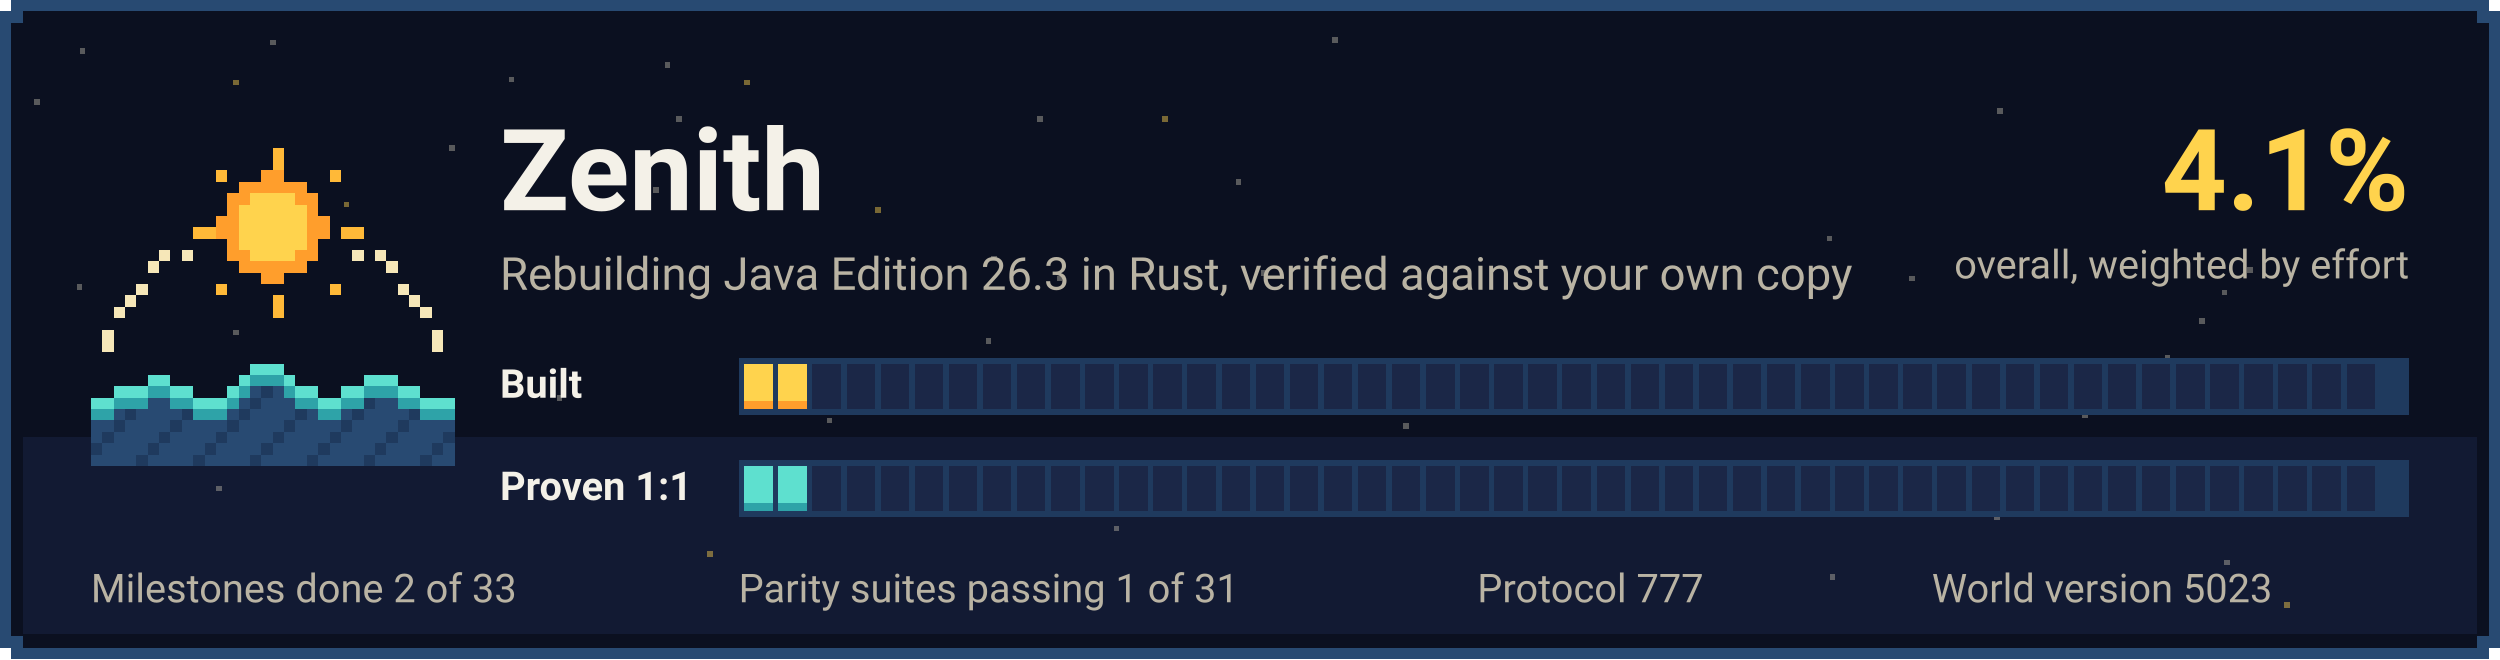
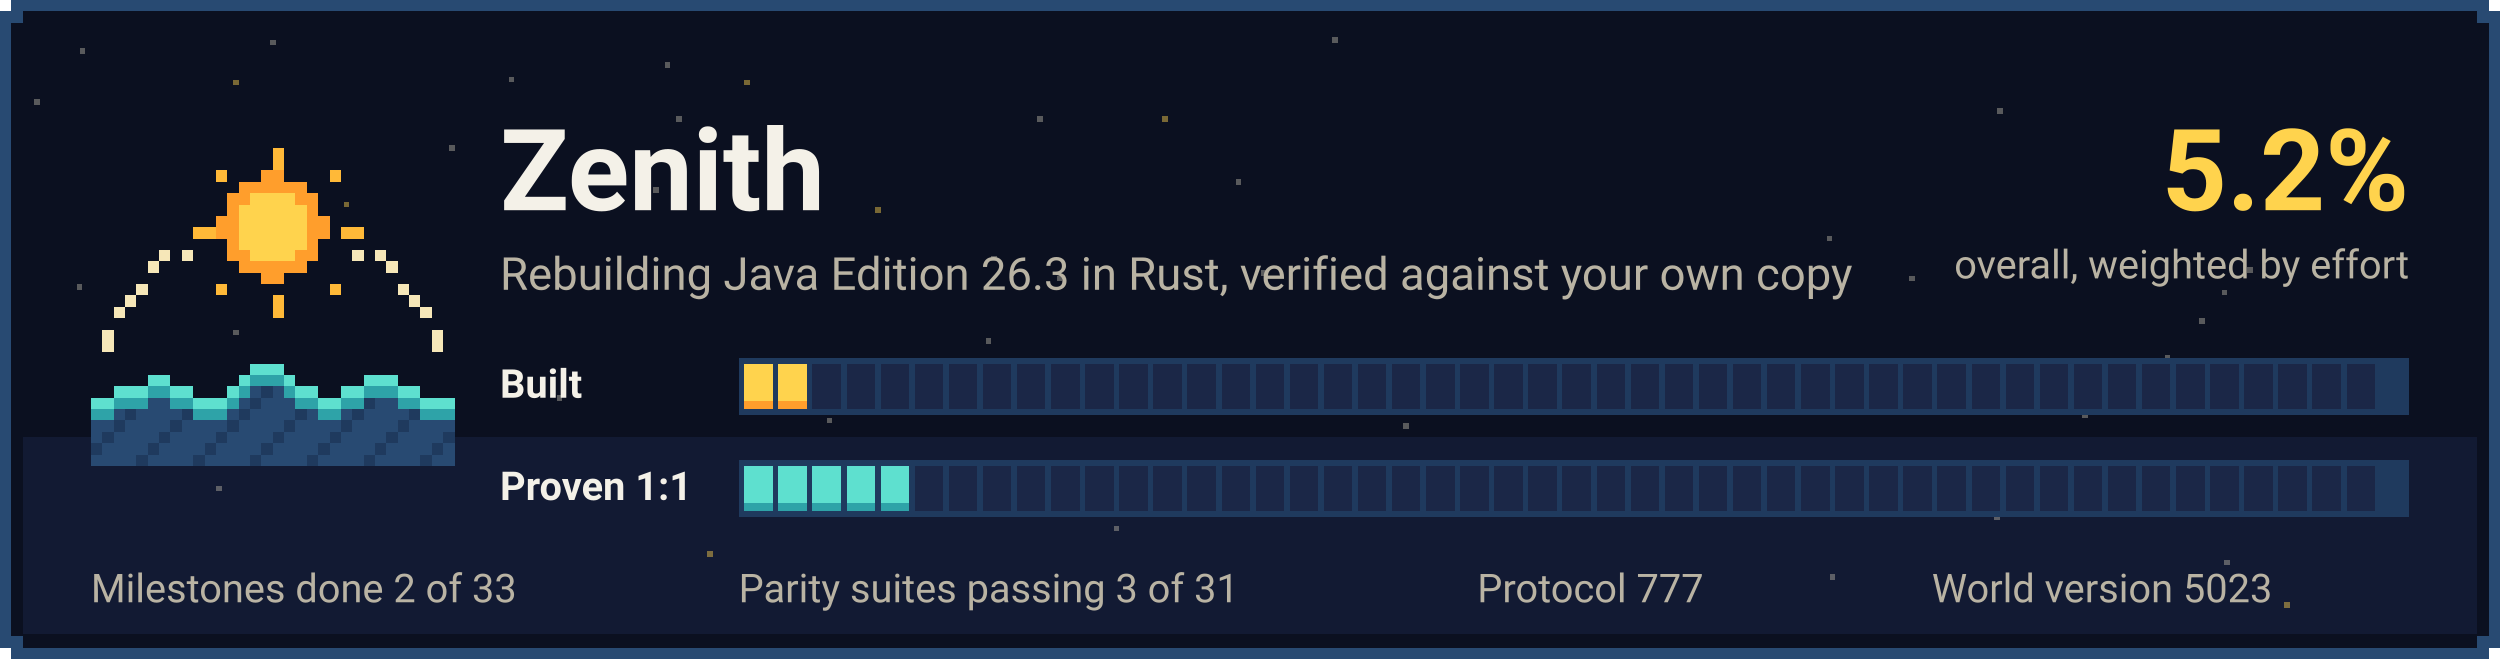
<svg xmlns="http://www.w3.org/2000/svg" width="880" height="232" viewBox="0 0 880 232" shape-rendering="crispEdges">
  <rect x="4" y="0" width="872" height="232" fill="#284A72" />
  <rect x="0" y="4" width="880" height="224" fill="#284A72" />
  <rect x="8" y="4" width="864" height="224" fill="#0B1020" />
  <rect x="4" y="8" width="872" height="216" fill="#0B1020" />
  <rect x="8" y="154" width="864" height="69" fill="#121A33" />
  <rect x="249" y="194" width="2" height="2" fill="#FFD34D" opacity="0.45" />
  <rect x="783" y="197" width="2" height="2" fill="#B9B3A3" opacity="0.45" />
  <rect x="409" y="41" width="2" height="2" fill="#FFD34D" opacity="0.45" />
  <rect x="703" y="38" width="2" height="2" fill="#B9B3A3" opacity="0.45" />
  <rect x="494" y="149" width="2" height="2" fill="#B9B3A3" opacity="0.45" />
  <rect x="702" y="181" width="2" height="2" fill="#B9B3A3" opacity="0.45" />
  <rect x="308" y="73" width="2" height="2" fill="#FFD34D" opacity="0.45" />
  <rect x="121" y="71" width="2" height="2" fill="#FFD34D" opacity="0.45" />
  <rect x="392" y="185" width="2" height="2" fill="#B9B3A3" opacity="0.45" />
  <rect x="435" y="63" width="2" height="2" fill="#B9B3A3" opacity="0.45" />
  <rect x="349" y="90" width="2" height="2" fill="#B9B3A3" opacity="0.45" />
  <rect x="672" y="97" width="2" height="2" fill="#B9B3A3" opacity="0.45" />
  <rect x="95" y="14" width="2" height="2" fill="#B9B3A3" opacity="0.45" />
  <rect x="28" y="17" width="2" height="2" fill="#B9B3A3" opacity="0.45" />
  <rect x="179" y="27" width="2" height="2" fill="#B9B3A3" opacity="0.45" />
  <rect x="12" y="35" width="2" height="2" fill="#B9B3A3" opacity="0.45" />
  <rect x="27" y="100" width="2" height="2" fill="#B9B3A3" opacity="0.45" />
  <rect x="82" y="28" width="2" height="2" fill="#FFD34D" opacity="0.45" />
  <rect x="597" y="126" width="2" height="2" fill="#B9B3A3" opacity="0.45" />
  <rect x="444" y="95" width="2" height="2" fill="#B9B3A3" opacity="0.45" />
  <rect x="76" y="171" width="2" height="2" fill="#B9B3A3" opacity="0.45" />
  <rect x="774" y="112" width="2" height="2" fill="#B9B3A3" opacity="0.45" />
  <rect x="733" y="145" width="2" height="2" fill="#B9B3A3" opacity="0.45" />
  <rect x="82" y="116" width="2" height="2" fill="#B9B3A3" opacity="0.45" />
  <rect x="643" y="83" width="2" height="2" fill="#B9B3A3" opacity="0.45" />
  <rect x="334" y="126" width="2" height="2" fill="#B9B3A3" opacity="0.45" />
  <rect x="234" y="22" width="2" height="2" fill="#B9B3A3" opacity="0.45" />
  <rect x="605" y="130" width="2" height="2" fill="#B9B3A3" opacity="0.45" />
  <rect x="262" y="28" width="2" height="2" fill="#FFD34D" opacity="0.45" />
  <rect x="804" y="212" width="2" height="2" fill="#FFD34D" opacity="0.45" />
  <rect x="363" y="139" width="2" height="2" fill="#B9B3A3" opacity="0.45" />
  <rect x="365" y="41" width="2" height="2" fill="#B9B3A3" opacity="0.45" />
  <rect x="782" y="102" width="2" height="2" fill="#B9B3A3" opacity="0.45" />
  <rect x="158" y="51" width="2" height="2" fill="#B9B3A3" opacity="0.45" />
  <rect x="466" y="162" width="2" height="2" fill="#B9B3A3" opacity="0.45" />
  <rect x="194" y="72" width="2" height="2" fill="#FFD34D" opacity="0.45" />
  <rect x="467" y="129" width="2" height="2" fill="#B9B3A3" opacity="0.45" />
  <rect x="37" y="156" width="2" height="2" fill="#B9B3A3" opacity="0.45" />
  <rect x="238" y="41" width="2" height="2" fill="#B9B3A3" opacity="0.45" />
  <rect x="372" y="97" width="2" height="2" fill="#B9B3A3" opacity="0.45" />
  <rect x="469" y="13" width="2" height="2" fill="#B9B3A3" opacity="0.45" />
  <rect x="762" y="125" width="2" height="2" fill="#B9B3A3" opacity="0.45" />
  <rect x="230" y="66" width="2" height="2" fill="#B9B3A3" opacity="0.45" />
  <rect x="291" y="147" width="2" height="2" fill="#B9B3A3" opacity="0.45" />
  <rect x="644" y="202" width="2" height="2" fill="#B9B3A3" opacity="0.45" />
  <rect x="347" y="119" width="2" height="2" fill="#B9B3A3" opacity="0.45" />
  <rect x="196" y="139" width="2" height="2" fill="#B9B3A3" opacity="0.45" />
  <rect x="791" y="94" width="2" height="2" fill="#B9B3A3" opacity="0.45" />
  <g transform="translate(32 36) scale(4)">
    <rect x="16" y="4" width="1" height="1" fill="#FFB938" />
    <rect x="16" y="5" width="1" height="1" fill="#FFB938" />
    <rect x="11" y="6" width="1" height="1" fill="#FFB938" />
    <rect x="15" y="6" width="1" height="1" fill="#FF9E2C" />
    <rect x="16" y="6" width="1" height="1" fill="#FF9E2C" />
    <rect x="21" y="6" width="1" height="1" fill="#FFB938" />
    <rect x="13" y="7" width="1" height="1" fill="#FF9E2C" />
    <rect x="14" y="7" width="1" height="1" fill="#FF9E2C" />
    <rect x="15" y="7" width="1" height="1" fill="#FF9E2C" />
    <rect x="16" y="7" width="1" height="1" fill="#FF9E2C" />
    <rect x="17" y="7" width="1" height="1" fill="#FF9E2C" />
    <rect x="18" y="7" width="1" height="1" fill="#FF9E2C" />
    <rect x="12" y="8" width="1" height="1" fill="#FF9E2C" />
    <rect x="13" y="8" width="1" height="1" fill="#FF9E2C" />
    <rect x="14" y="8" width="1" height="1" fill="#FFD34D" />
    <rect x="15" y="8" width="1" height="1" fill="#FFD34D" />
    <rect x="16" y="8" width="1" height="1" fill="#FFD34D" />
    <rect x="17" y="8" width="1" height="1" fill="#FFD34D" />
    <rect x="18" y="8" width="1" height="1" fill="#FF9E2C" />
    <rect x="19" y="8" width="1" height="1" fill="#FF9E2C" />
    <rect x="12" y="9" width="1" height="1" fill="#FF9E2C" />
    <rect x="13" y="9" width="1" height="1" fill="#FFD34D" />
    <rect x="14" y="9" width="1" height="1" fill="#FFD34D" />
    <rect x="15" y="9" width="1" height="1" fill="#FFD34D" />
    <rect x="16" y="9" width="1" height="1" fill="#FFD34D" />
    <rect x="17" y="9" width="1" height="1" fill="#FFD34D" />
    <rect x="18" y="9" width="1" height="1" fill="#FFD34D" />
    <rect x="19" y="9" width="1" height="1" fill="#FF9E2C" />
    <rect x="11" y="10" width="1" height="1" fill="#FF9E2C" />
    <rect x="12" y="10" width="1" height="1" fill="#FF9E2C" />
    <rect x="13" y="10" width="1" height="1" fill="#FFD34D" />
    <rect x="14" y="10" width="1" height="1" fill="#FFD34D" />
    <rect x="15" y="10" width="1" height="1" fill="#FFD34D" />
    <rect x="16" y="10" width="1" height="1" fill="#FFD34D" />
    <rect x="17" y="10" width="1" height="1" fill="#FFD34D" />
    <rect x="18" y="10" width="1" height="1" fill="#FFD34D" />
    <rect x="19" y="10" width="1" height="1" fill="#FF9E2C" />
    <rect x="20" y="10" width="1" height="1" fill="#FF9E2C" />
    <rect x="9" y="11" width="1" height="1" fill="#FFB938" />
    <rect x="10" y="11" width="1" height="1" fill="#FFB938" />
    <rect x="11" y="11" width="1" height="1" fill="#FF9E2C" />
    <rect x="12" y="11" width="1" height="1" fill="#FF9E2C" />
    <rect x="13" y="11" width="1" height="1" fill="#FFD34D" />
    <rect x="14" y="11" width="1" height="1" fill="#FFD34D" />
    <rect x="15" y="11" width="1" height="1" fill="#FFD34D" />
    <rect x="16" y="11" width="1" height="1" fill="#FFD34D" />
    <rect x="17" y="11" width="1" height="1" fill="#FFD34D" />
    <rect x="18" y="11" width="1" height="1" fill="#FFD34D" />
    <rect x="19" y="11" width="1" height="1" fill="#FF9E2C" />
    <rect x="20" y="11" width="1" height="1" fill="#FF9E2C" />
    <rect x="22" y="11" width="1" height="1" fill="#FFB938" />
    <rect x="23" y="11" width="1" height="1" fill="#FFB938" />
    <rect x="12" y="12" width="1" height="1" fill="#FF9E2C" />
    <rect x="13" y="12" width="1" height="1" fill="#FFD34D" />
    <rect x="14" y="12" width="1" height="1" fill="#FFD34D" />
    <rect x="15" y="12" width="1" height="1" fill="#FFD34D" />
    <rect x="16" y="12" width="1" height="1" fill="#FFD34D" />
    <rect x="17" y="12" width="1" height="1" fill="#FFD34D" />
    <rect x="18" y="12" width="1" height="1" fill="#FFD34D" />
    <rect x="19" y="12" width="1" height="1" fill="#FF9E2C" />
    <rect x="6" y="13" width="1" height="1" fill="#F6E7B8" />
    <rect x="8" y="13" width="1" height="1" fill="#F6E7B8" />
    <rect x="12" y="13" width="1" height="1" fill="#FF9E2C" />
    <rect x="13" y="13" width="1" height="1" fill="#FF9E2C" />
    <rect x="14" y="13" width="1" height="1" fill="#FFD34D" />
    <rect x="15" y="13" width="1" height="1" fill="#FFD34D" />
    <rect x="16" y="13" width="1" height="1" fill="#FFD34D" />
    <rect x="17" y="13" width="1" height="1" fill="#FFD34D" />
    <rect x="18" y="13" width="1" height="1" fill="#FF9E2C" />
    <rect x="19" y="13" width="1" height="1" fill="#FF9E2C" />
    <rect x="23" y="13" width="1" height="1" fill="#F6E7B8" />
    <rect x="25" y="13" width="1" height="1" fill="#F6E7B8" />
    <rect x="5" y="14" width="1" height="1" fill="#F6E7B8" />
    <rect x="13" y="14" width="1" height="1" fill="#FF9E2C" />
    <rect x="14" y="14" width="1" height="1" fill="#FF9E2C" />
    <rect x="15" y="14" width="1" height="1" fill="#FF9E2C" />
    <rect x="16" y="14" width="1" height="1" fill="#FF9E2C" />
    <rect x="17" y="14" width="1" height="1" fill="#FF9E2C" />
    <rect x="18" y="14" width="1" height="1" fill="#FF9E2C" />
    <rect x="26" y="14" width="1" height="1" fill="#F6E7B8" />
    <rect x="15" y="15" width="1" height="1" fill="#FF9E2C" />
    <rect x="16" y="15" width="1" height="1" fill="#FF9E2C" />
    <rect x="4" y="16" width="1" height="1" fill="#F6E7B8" />
    <rect x="11" y="16" width="1" height="1" fill="#FFB938" />
    <rect x="21" y="16" width="1" height="1" fill="#FFB938" />
    <rect x="27" y="16" width="1" height="1" fill="#F6E7B8" />
    <rect x="3" y="17" width="1" height="1" fill="#F6E7B8" />
    <rect x="16" y="17" width="1" height="1" fill="#FFB938" />
    <rect x="28" y="17" width="1" height="1" fill="#F6E7B8" />
    <rect x="2" y="18" width="1" height="1" fill="#F6E7B8" />
    <rect x="16" y="18" width="1" height="1" fill="#FFB938" />
    <rect x="29" y="18" width="1" height="1" fill="#F6E7B8" />
    <rect x="1" y="20" width="1" height="1" fill="#F6E7B8" />
    <rect x="30" y="20" width="1" height="1" fill="#F6E7B8" />
    <rect x="1" y="21" width="1" height="1" fill="#F6E7B8" />
    <rect x="30" y="21" width="1" height="1" fill="#F6E7B8" />
    <rect x="14" y="23" width="1" height="1" fill="#5EE0CF" />
    <rect x="15" y="23" width="1" height="1" fill="#5EE0CF" />
    <rect x="16" y="23" width="1" height="1" fill="#5EE0CF" />
    <rect x="5" y="24" width="1" height="1" fill="#5EE0CF" />
    <rect x="6" y="24" width="1" height="1" fill="#5EE0CF" />
    <rect x="13" y="24" width="1" height="1" fill="#5EE0CF" />
    <rect x="14" y="24" width="1" height="1" fill="#2EA3A8" />
    <rect x="15" y="24" width="1" height="1" fill="#2EA3A8" />
    <rect x="16" y="24" width="1" height="1" fill="#2EA3A8" />
    <rect x="17" y="24" width="1" height="1" fill="#5EE0CF" />
    <rect x="24" y="24" width="1" height="1" fill="#5EE0CF" />
    <rect x="25" y="24" width="1" height="1" fill="#5EE0CF" />
    <rect x="26" y="24" width="1" height="1" fill="#5EE0CF" />
    <rect x="2" y="25" width="1" height="1" fill="#5EE0CF" />
    <rect x="3" y="25" width="1" height="1" fill="#5EE0CF" />
    <rect x="4" y="25" width="1" height="1" fill="#5EE0CF" />
    <rect x="5" y="25" width="1" height="1" fill="#2EA3A8" />
    <rect x="6" y="25" width="1" height="1" fill="#2EA3A8" />
    <rect x="7" y="25" width="1" height="1" fill="#5EE0CF" />
    <rect x="8" y="25" width="1" height="1" fill="#5EE0CF" />
    <rect x="12" y="25" width="1" height="1" fill="#5EE0CF" />
    <rect x="13" y="25" width="1" height="1" fill="#2EA3A8" />
    <rect x="14" y="25" width="1" height="1" fill="#284A72" />
    <rect x="15" y="25" width="1" height="1" fill="#1F3A5E" />
    <rect x="16" y="25" width="1" height="1" fill="#284A72" />
    <rect x="17" y="25" width="1" height="1" fill="#2EA3A8" />
    <rect x="18" y="25" width="1" height="1" fill="#5EE0CF" />
    <rect x="19" y="25" width="1" height="1" fill="#5EE0CF" />
    <rect x="22" y="25" width="1" height="1" fill="#5EE0CF" />
    <rect x="23" y="25" width="1" height="1" fill="#5EE0CF" />
    <rect x="24" y="25" width="1" height="1" fill="#2EA3A8" />
    <rect x="25" y="25" width="1" height="1" fill="#2EA3A8" />
    <rect x="26" y="25" width="1" height="1" fill="#2EA3A8" />
    <rect x="27" y="25" width="1" height="1" fill="#5EE0CF" />
    <rect x="28" y="25" width="1" height="1" fill="#5EE0CF" />
    <rect x="0" y="26" width="1" height="1" fill="#5EE0CF" />
    <rect x="1" y="26" width="1" height="1" fill="#5EE0CF" />
    <rect x="2" y="26" width="1" height="1" fill="#2EA3A8" />
    <rect x="3" y="26" width="1" height="1" fill="#2EA3A8" />
    <rect x="4" y="26" width="1" height="1" fill="#2EA3A8" />
    <rect x="5" y="26" width="1" height="1" fill="#284A72" />
    <rect x="6" y="26" width="1" height="1" fill="#284A72" />
    <rect x="7" y="26" width="1" height="1" fill="#2EA3A8" />
    <rect x="8" y="26" width="1" height="1" fill="#2EA3A8" />
    <rect x="9" y="26" width="1" height="1" fill="#5EE0CF" />
    <rect x="10" y="26" width="1" height="1" fill="#5EE0CF" />
    <rect x="11" y="26" width="1" height="1" fill="#5EE0CF" />
    <rect x="12" y="26" width="1" height="1" fill="#2EA3A8" />
    <rect x="13" y="26" width="1" height="1" fill="#284A72" />
    <rect x="14" y="26" width="1" height="1" fill="#1F3A5E" />
    <rect x="15" y="26" width="1" height="1" fill="#284A72" />
    <rect x="16" y="26" width="1" height="1" fill="#284A72" />
    <rect x="17" y="26" width="1" height="1" fill="#284A72" />
    <rect x="18" y="26" width="1" height="1" fill="#2EA3A8" />
    <rect x="19" y="26" width="1" height="1" fill="#2EA3A8" />
    <rect x="20" y="26" width="1" height="1" fill="#5EE0CF" />
    <rect x="21" y="26" width="1" height="1" fill="#5EE0CF" />
    <rect x="22" y="26" width="1" height="1" fill="#2EA3A8" />
    <rect x="23" y="26" width="1" height="1" fill="#2EA3A8" />
    <rect x="24" y="26" width="1" height="1" fill="#1F3A5E" />
    <rect x="25" y="26" width="1" height="1" fill="#284A72" />
    <rect x="26" y="26" width="1" height="1" fill="#284A72" />
    <rect x="27" y="26" width="1" height="1" fill="#2EA3A8" />
    <rect x="28" y="26" width="1" height="1" fill="#2EA3A8" />
    <rect x="29" y="26" width="1" height="1" fill="#5EE0CF" />
    <rect x="30" y="26" width="1" height="1" fill="#5EE0CF" />
    <rect x="31" y="26" width="1" height="1" fill="#5EE0CF" />
    <rect x="0" y="27" width="1" height="1" fill="#2EA3A8" />
    <rect x="1" y="27" width="1" height="1" fill="#2EA3A8" />
    <rect x="2" y="27" width="1" height="1" fill="#284A72" />
    <rect x="3" y="27" width="1" height="1" fill="#1F3A5E" />
    <rect x="4" y="27" width="1" height="1" fill="#284A72" />
    <rect x="5" y="27" width="1" height="1" fill="#284A72" />
    <rect x="6" y="27" width="1" height="1" fill="#284A72" />
    <rect x="7" y="27" width="1" height="1" fill="#284A72" />
    <rect x="8" y="27" width="1" height="1" fill="#1F3A5E" />
    <rect x="9" y="27" width="1" height="1" fill="#2EA3A8" />
    <rect x="10" y="27" width="1" height="1" fill="#2EA3A8" />
    <rect x="11" y="27" width="1" height="1" fill="#2EA3A8" />
    <rect x="12" y="27" width="1" height="1" fill="#284A72" />
    <rect x="13" y="27" width="1" height="1" fill="#1F3A5E" />
    <rect x="14" y="27" width="1" height="1" fill="#284A72" />
    <rect x="15" y="27" width="1" height="1" fill="#284A72" />
    <rect x="16" y="27" width="1" height="1" fill="#284A72" />
    <rect x="17" y="27" width="1" height="1" fill="#284A72" />
    <rect x="18" y="27" width="1" height="1" fill="#1F3A5E" />
    <rect x="19" y="27" width="1" height="1" fill="#284A72" />
    <rect x="20" y="27" width="1" height="1" fill="#2EA3A8" />
    <rect x="21" y="27" width="1" height="1" fill="#2EA3A8" />
    <rect x="22" y="27" width="1" height="1" fill="#284A72" />
    <rect x="23" y="27" width="1" height="1" fill="#1F3A5E" />
    <rect x="24" y="27" width="1" height="1" fill="#284A72" />
    <rect x="25" y="27" width="1" height="1" fill="#284A72" />
    <rect x="26" y="27" width="1" height="1" fill="#284A72" />
    <rect x="27" y="27" width="1" height="1" fill="#284A72" />
    <rect x="28" y="27" width="1" height="1" fill="#1F3A5E" />
    <rect x="29" y="27" width="1" height="1" fill="#2EA3A8" />
    <rect x="30" y="27" width="1" height="1" fill="#2EA3A8" />
    <rect x="31" y="27" width="1" height="1" fill="#2EA3A8" />
    <rect x="0" y="28" width="1" height="1" fill="#284A72" />
    <rect x="1" y="28" width="1" height="1" fill="#284A72" />
    <rect x="2" y="28" width="1" height="1" fill="#1F3A5E" />
    <rect x="3" y="28" width="1" height="1" fill="#284A72" />
    <rect x="4" y="28" width="1" height="1" fill="#284A72" />
    <rect x="5" y="28" width="1" height="1" fill="#284A72" />
    <rect x="6" y="28" width="1" height="1" fill="#284A72" />
    <rect x="7" y="28" width="1" height="1" fill="#1F3A5E" />
    <rect x="8" y="28" width="1" height="1" fill="#284A72" />
    <rect x="9" y="28" width="1" height="1" fill="#284A72" />
    <rect x="10" y="28" width="1" height="1" fill="#284A72" />
    <rect x="11" y="28" width="1" height="1" fill="#284A72" />
    <rect x="12" y="28" width="1" height="1" fill="#1F3A5E" />
    <rect x="13" y="28" width="1" height="1" fill="#284A72" />
    <rect x="14" y="28" width="1" height="1" fill="#284A72" />
    <rect x="15" y="28" width="1" height="1" fill="#284A72" />
    <rect x="16" y="28" width="1" height="1" fill="#284A72" />
    <rect x="17" y="28" width="1" height="1" fill="#1F3A5E" />
    <rect x="18" y="28" width="1" height="1" fill="#284A72" />
    <rect x="19" y="28" width="1" height="1" fill="#284A72" />
    <rect x="20" y="28" width="1" height="1" fill="#284A72" />
    <rect x="21" y="28" width="1" height="1" fill="#284A72" />
    <rect x="22" y="28" width="1" height="1" fill="#1F3A5E" />
    <rect x="23" y="28" width="1" height="1" fill="#284A72" />
    <rect x="24" y="28" width="1" height="1" fill="#284A72" />
    <rect x="25" y="28" width="1" height="1" fill="#284A72" />
    <rect x="26" y="28" width="1" height="1" fill="#284A72" />
    <rect x="27" y="28" width="1" height="1" fill="#1F3A5E" />
    <rect x="28" y="28" width="1" height="1" fill="#284A72" />
    <rect x="29" y="28" width="1" height="1" fill="#284A72" />
    <rect x="30" y="28" width="1" height="1" fill="#284A72" />
    <rect x="31" y="28" width="1" height="1" fill="#284A72" />
    <rect x="0" y="29" width="1" height="1" fill="#284A72" />
    <rect x="1" y="29" width="1" height="1" fill="#1F3A5E" />
    <rect x="2" y="29" width="1" height="1" fill="#284A72" />
    <rect x="3" y="29" width="1" height="1" fill="#284A72" />
    <rect x="4" y="29" width="1" height="1" fill="#284A72" />
    <rect x="5" y="29" width="1" height="1" fill="#284A72" />
    <rect x="6" y="29" width="1" height="1" fill="#1F3A5E" />
    <rect x="7" y="29" width="1" height="1" fill="#284A72" />
    <rect x="8" y="29" width="1" height="1" fill="#284A72" />
    <rect x="9" y="29" width="1" height="1" fill="#284A72" />
    <rect x="10" y="29" width="1" height="1" fill="#284A72" />
    <rect x="11" y="29" width="1" height="1" fill="#1F3A5E" />
    <rect x="12" y="29" width="1" height="1" fill="#284A72" />
    <rect x="13" y="29" width="1" height="1" fill="#284A72" />
    <rect x="14" y="29" width="1" height="1" fill="#284A72" />
    <rect x="15" y="29" width="1" height="1" fill="#284A72" />
    <rect x="16" y="29" width="1" height="1" fill="#1F3A5E" />
    <rect x="17" y="29" width="1" height="1" fill="#284A72" />
    <rect x="18" y="29" width="1" height="1" fill="#284A72" />
    <rect x="19" y="29" width="1" height="1" fill="#284A72" />
    <rect x="20" y="29" width="1" height="1" fill="#284A72" />
    <rect x="21" y="29" width="1" height="1" fill="#1F3A5E" />
    <rect x="22" y="29" width="1" height="1" fill="#284A72" />
    <rect x="23" y="29" width="1" height="1" fill="#284A72" />
    <rect x="24" y="29" width="1" height="1" fill="#284A72" />
    <rect x="25" y="29" width="1" height="1" fill="#284A72" />
    <rect x="26" y="29" width="1" height="1" fill="#1F3A5E" />
    <rect x="27" y="29" width="1" height="1" fill="#284A72" />
    <rect x="28" y="29" width="1" height="1" fill="#284A72" />
    <rect x="29" y="29" width="1" height="1" fill="#284A72" />
    <rect x="30" y="29" width="1" height="1" fill="#284A72" />
    <rect x="31" y="29" width="1" height="1" fill="#1F3A5E" />
    <rect x="0" y="30" width="1" height="1" fill="#1F3A5E" />
    <rect x="1" y="30" width="1" height="1" fill="#284A72" />
    <rect x="2" y="30" width="1" height="1" fill="#284A72" />
    <rect x="3" y="30" width="1" height="1" fill="#284A72" />
    <rect x="4" y="30" width="1" height="1" fill="#284A72" />
    <rect x="5" y="30" width="1" height="1" fill="#1F3A5E" />
    <rect x="6" y="30" width="1" height="1" fill="#284A72" />
    <rect x="7" y="30" width="1" height="1" fill="#284A72" />
    <rect x="8" y="30" width="1" height="1" fill="#284A72" />
    <rect x="9" y="30" width="1" height="1" fill="#284A72" />
    <rect x="10" y="30" width="1" height="1" fill="#1F3A5E" />
    <rect x="11" y="30" width="1" height="1" fill="#284A72" />
    <rect x="12" y="30" width="1" height="1" fill="#284A72" />
    <rect x="13" y="30" width="1" height="1" fill="#284A72" />
    <rect x="14" y="30" width="1" height="1" fill="#284A72" />
    <rect x="15" y="30" width="1" height="1" fill="#1F3A5E" />
    <rect x="16" y="30" width="1" height="1" fill="#284A72" />
    <rect x="17" y="30" width="1" height="1" fill="#284A72" />
    <rect x="18" y="30" width="1" height="1" fill="#284A72" />
    <rect x="19" y="30" width="1" height="1" fill="#284A72" />
    <rect x="20" y="30" width="1" height="1" fill="#1F3A5E" />
    <rect x="21" y="30" width="1" height="1" fill="#284A72" />
    <rect x="22" y="30" width="1" height="1" fill="#284A72" />
    <rect x="23" y="30" width="1" height="1" fill="#284A72" />
    <rect x="24" y="30" width="1" height="1" fill="#284A72" />
    <rect x="25" y="30" width="1" height="1" fill="#1F3A5E" />
    <rect x="26" y="30" width="1" height="1" fill="#284A72" />
    <rect x="27" y="30" width="1" height="1" fill="#284A72" />
    <rect x="28" y="30" width="1" height="1" fill="#284A72" />
    <rect x="29" y="30" width="1" height="1" fill="#284A72" />
    <rect x="30" y="30" width="1" height="1" fill="#1F3A5E" />
    <rect x="31" y="30" width="1" height="1" fill="#284A72" />
    <rect x="0" y="31" width="1" height="1" fill="#284A72" />
    <rect x="1" y="31" width="1" height="1" fill="#284A72" />
    <rect x="2" y="31" width="1" height="1" fill="#284A72" />
    <rect x="3" y="31" width="1" height="1" fill="#284A72" />
    <rect x="4" y="31" width="1" height="1" fill="#1F3A5E" />
    <rect x="5" y="31" width="1" height="1" fill="#284A72" />
    <rect x="6" y="31" width="1" height="1" fill="#284A72" />
    <rect x="7" y="31" width="1" height="1" fill="#284A72" />
    <rect x="8" y="31" width="1" height="1" fill="#284A72" />
    <rect x="9" y="31" width="1" height="1" fill="#1F3A5E" />
    <rect x="10" y="31" width="1" height="1" fill="#284A72" />
    <rect x="11" y="31" width="1" height="1" fill="#284A72" />
    <rect x="12" y="31" width="1" height="1" fill="#284A72" />
    <rect x="13" y="31" width="1" height="1" fill="#284A72" />
    <rect x="14" y="31" width="1" height="1" fill="#1F3A5E" />
    <rect x="15" y="31" width="1" height="1" fill="#284A72" />
    <rect x="16" y="31" width="1" height="1" fill="#284A72" />
    <rect x="17" y="31" width="1" height="1" fill="#284A72" />
    <rect x="18" y="31" width="1" height="1" fill="#284A72" />
    <rect x="19" y="31" width="1" height="1" fill="#1F3A5E" />
    <rect x="20" y="31" width="1" height="1" fill="#284A72" />
    <rect x="21" y="31" width="1" height="1" fill="#284A72" />
    <rect x="22" y="31" width="1" height="1" fill="#284A72" />
    <rect x="23" y="31" width="1" height="1" fill="#284A72" />
    <rect x="24" y="31" width="1" height="1" fill="#1F3A5E" />
    <rect x="25" y="31" width="1" height="1" fill="#284A72" />
    <rect x="26" y="31" width="1" height="1" fill="#284A72" />
    <rect x="27" y="31" width="1" height="1" fill="#284A72" />
    <rect x="28" y="31" width="1" height="1" fill="#284A72" />
    <rect x="29" y="31" width="1" height="1" fill="#1F3A5E" />
    <rect x="30" y="31" width="1" height="1" fill="#284A72" />
    <rect x="31" y="31" width="1" height="1" fill="#284A72" />
  </g>
  <text x="176" y="74" font-family="'Pixelify Sans', ui-sans-serif, system-ui, -apple-system, 'Segoe UI', Roboto, sans-serif" font-size="40" font-weight="700" fill="#F4F1E8" text-anchor="start">Zenith</text>
  <text x="176" y="102" font-family="'Pixelify Sans', ui-sans-serif, system-ui, -apple-system, 'Segoe UI', Roboto, sans-serif" font-size="16" font-weight="400" fill="#B9B3A3" text-anchor="start">Rebuilding Java Edition 26.3 in Rust, verified against your own copy</text>
-   <text x="848" y="74" font-family="'Pixelify Sans', ui-sans-serif, system-ui, -apple-system, 'Segoe UI', Roboto, sans-serif" font-size="40" font-weight="700" fill="#FFD34D" text-anchor="end">4.1%</text>
+   <text x="848" y="74" font-family="'Pixelify Sans', ui-sans-serif, system-ui, -apple-system, 'Segoe UI', Roboto, sans-serif" font-size="40" font-weight="700" fill="#FFD34D" text-anchor="end">5.2%</text>
  <text x="848" y="98" font-family="'Pixelify Sans', ui-sans-serif, system-ui, -apple-system, 'Segoe UI', Roboto, sans-serif" font-size="14" font-weight="400" fill="#B9B3A3" text-anchor="end">overall, weighted by effort</text>
  <text x="176" y="140" font-family="'Pixelify Sans', ui-sans-serif, system-ui, -apple-system, 'Segoe UI', Roboto, sans-serif" font-size="14" font-weight="600" fill="#F4F1E8" text-anchor="start">Built</text>
  <rect x="260" y="126" width="588" height="20" fill="#1F3A5E" />
  <rect x="262" y="128" width="10" height="16" fill="#FFD34D" />
  <rect x="262" y="141" width="10" height="3" fill="#FF9E2C" />
  <rect x="274" y="128" width="10" height="16" fill="#FFD34D" />
  <rect x="274" y="141" width="10" height="3" fill="#FF9E2C" />
  <rect x="286" y="128" width="10" height="16" fill="#1B2747" />
  <rect x="298" y="128" width="10" height="16" fill="#1B2747" />
  <rect x="310" y="128" width="10" height="16" fill="#1B2747" />
  <rect x="322" y="128" width="10" height="16" fill="#1B2747" />
  <rect x="334" y="128" width="10" height="16" fill="#1B2747" />
  <rect x="346" y="128" width="10" height="16" fill="#1B2747" />
  <rect x="358" y="128" width="10" height="16" fill="#1B2747" />
  <rect x="370" y="128" width="10" height="16" fill="#1B2747" />
  <rect x="382" y="128" width="10" height="16" fill="#1B2747" />
  <rect x="394" y="128" width="10" height="16" fill="#1B2747" />
  <rect x="406" y="128" width="10" height="16" fill="#1B2747" />
  <rect x="418" y="128" width="10" height="16" fill="#1B2747" />
  <rect x="430" y="128" width="10" height="16" fill="#1B2747" />
  <rect x="442" y="128" width="10" height="16" fill="#1B2747" />
  <rect x="454" y="128" width="10" height="16" fill="#1B2747" />
  <rect x="466" y="128" width="10" height="16" fill="#1B2747" />
  <rect x="478" y="128" width="10" height="16" fill="#1B2747" />
  <rect x="490" y="128" width="10" height="16" fill="#1B2747" />
  <rect x="502" y="128" width="10" height="16" fill="#1B2747" />
  <rect x="514" y="128" width="10" height="16" fill="#1B2747" />
  <rect x="526" y="128" width="10" height="16" fill="#1B2747" />
  <rect x="538" y="128" width="10" height="16" fill="#1B2747" />
  <rect x="550" y="128" width="10" height="16" fill="#1B2747" />
  <rect x="562" y="128" width="10" height="16" fill="#1B2747" />
  <rect x="574" y="128" width="10" height="16" fill="#1B2747" />
  <rect x="586" y="128" width="10" height="16" fill="#1B2747" />
  <rect x="598" y="128" width="10" height="16" fill="#1B2747" />
  <rect x="610" y="128" width="10" height="16" fill="#1B2747" />
  <rect x="622" y="128" width="10" height="16" fill="#1B2747" />
  <rect x="634" y="128" width="10" height="16" fill="#1B2747" />
  <rect x="646" y="128" width="10" height="16" fill="#1B2747" />
  <rect x="658" y="128" width="10" height="16" fill="#1B2747" />
  <rect x="670" y="128" width="10" height="16" fill="#1B2747" />
  <rect x="682" y="128" width="10" height="16" fill="#1B2747" />
  <rect x="694" y="128" width="10" height="16" fill="#1B2747" />
  <rect x="706" y="128" width="10" height="16" fill="#1B2747" />
  <rect x="718" y="128" width="10" height="16" fill="#1B2747" />
  <rect x="730" y="128" width="10" height="16" fill="#1B2747" />
  <rect x="742" y="128" width="10" height="16" fill="#1B2747" />
  <rect x="754" y="128" width="10" height="16" fill="#1B2747" />
  <rect x="766" y="128" width="10" height="16" fill="#1B2747" />
  <rect x="778" y="128" width="10" height="16" fill="#1B2747" />
  <rect x="790" y="128" width="10" height="16" fill="#1B2747" />
  <rect x="802" y="128" width="10" height="16" fill="#1B2747" />
  <rect x="814" y="128" width="10" height="16" fill="#1B2747" />
  <rect x="826" y="128" width="10" height="16" fill="#1B2747" />
  <text x="176" y="176" font-family="'Pixelify Sans', ui-sans-serif, system-ui, -apple-system, 'Segoe UI', Roboto, sans-serif" font-size="14" font-weight="600" fill="#F4F1E8" text-anchor="start">Proven 1:1</text>
  <rect x="260" y="162" width="588" height="20" fill="#1F3A5E" />
  <rect x="262" y="164" width="10" height="16" fill="#5EE0CF" />
  <rect x="262" y="177" width="10" height="3" fill="#2EA3A8" />
  <rect x="274" y="164" width="10" height="16" fill="#5EE0CF" />
  <rect x="274" y="177" width="10" height="3" fill="#2EA3A8" />
-   <rect x="286" y="164" width="10" height="16" fill="#1B2747" />
-   <rect x="298" y="164" width="10" height="16" fill="#1B2747" />
-   <rect x="310" y="164" width="10" height="16" fill="#1B2747" />
+   <rect x="286" y="164" width="10" height="16" fill="#5EE0CF" />
+   <rect x="286" y="177" width="10" height="3" fill="#2EA3A8" />
+   <rect x="298" y="164" width="10" height="16" fill="#5EE0CF" />
+   <rect x="298" y="177" width="10" height="3" fill="#2EA3A8" />
+   <rect x="310" y="164" width="10" height="16" fill="#5EE0CF" />
+   <rect x="310" y="177" width="10" height="3" fill="#2EA3A8" />
  <rect x="322" y="164" width="10" height="16" fill="#1B2747" />
  <rect x="334" y="164" width="10" height="16" fill="#1B2747" />
  <rect x="346" y="164" width="10" height="16" fill="#1B2747" />
  <rect x="358" y="164" width="10" height="16" fill="#1B2747" />
  <rect x="370" y="164" width="10" height="16" fill="#1B2747" />
  <rect x="382" y="164" width="10" height="16" fill="#1B2747" />
  <rect x="394" y="164" width="10" height="16" fill="#1B2747" />
  <rect x="406" y="164" width="10" height="16" fill="#1B2747" />
  <rect x="418" y="164" width="10" height="16" fill="#1B2747" />
  <rect x="430" y="164" width="10" height="16" fill="#1B2747" />
  <rect x="442" y="164" width="10" height="16" fill="#1B2747" />
  <rect x="454" y="164" width="10" height="16" fill="#1B2747" />
  <rect x="466" y="164" width="10" height="16" fill="#1B2747" />
  <rect x="478" y="164" width="10" height="16" fill="#1B2747" />
  <rect x="490" y="164" width="10" height="16" fill="#1B2747" />
  <rect x="502" y="164" width="10" height="16" fill="#1B2747" />
  <rect x="514" y="164" width="10" height="16" fill="#1B2747" />
  <rect x="526" y="164" width="10" height="16" fill="#1B2747" />
  <rect x="538" y="164" width="10" height="16" fill="#1B2747" />
  <rect x="550" y="164" width="10" height="16" fill="#1B2747" />
  <rect x="562" y="164" width="10" height="16" fill="#1B2747" />
  <rect x="574" y="164" width="10" height="16" fill="#1B2747" />
  <rect x="586" y="164" width="10" height="16" fill="#1B2747" />
  <rect x="598" y="164" width="10" height="16" fill="#1B2747" />
  <rect x="610" y="164" width="10" height="16" fill="#1B2747" />
  <rect x="622" y="164" width="10" height="16" fill="#1B2747" />
  <rect x="634" y="164" width="10" height="16" fill="#1B2747" />
  <rect x="646" y="164" width="10" height="16" fill="#1B2747" />
  <rect x="658" y="164" width="10" height="16" fill="#1B2747" />
  <rect x="670" y="164" width="10" height="16" fill="#1B2747" />
  <rect x="682" y="164" width="10" height="16" fill="#1B2747" />
  <rect x="694" y="164" width="10" height="16" fill="#1B2747" />
  <rect x="706" y="164" width="10" height="16" fill="#1B2747" />
  <rect x="718" y="164" width="10" height="16" fill="#1B2747" />
  <rect x="730" y="164" width="10" height="16" fill="#1B2747" />
  <rect x="742" y="164" width="10" height="16" fill="#1B2747" />
  <rect x="754" y="164" width="10" height="16" fill="#1B2747" />
  <rect x="766" y="164" width="10" height="16" fill="#1B2747" />
  <rect x="778" y="164" width="10" height="16" fill="#1B2747" />
  <rect x="790" y="164" width="10" height="16" fill="#1B2747" />
  <rect x="802" y="164" width="10" height="16" fill="#1B2747" />
  <rect x="814" y="164" width="10" height="16" fill="#1B2747" />
  <rect x="826" y="164" width="10" height="16" fill="#1B2747" />
  <text x="32" y="212" font-family="'Pixelify Sans', ui-sans-serif, system-ui, -apple-system, 'Segoe UI', Roboto, sans-serif" font-size="14" font-weight="400" fill="#B9B3A3" text-anchor="start">Milestones done 2 of 33</text>
-   <text x="260" y="212" font-family="'Pixelify Sans', ui-sans-serif, system-ui, -apple-system, 'Segoe UI', Roboto, sans-serif" font-size="14" font-weight="400" fill="#B9B3A3" text-anchor="start">Parity suites passing 1 of 31</text>
+   <text x="260" y="212" font-family="'Pixelify Sans', ui-sans-serif, system-ui, -apple-system, 'Segoe UI', Roboto, sans-serif" font-size="14" font-weight="400" fill="#B9B3A3" text-anchor="start">Parity suites passing 3 of 31</text>
  <text x="520" y="212" font-family="'Pixelify Sans', ui-sans-serif, system-ui, -apple-system, 'Segoe UI', Roboto, sans-serif" font-size="14" font-weight="400" fill="#B9B3A3" text-anchor="start">Protocol 777</text>
  <text x="680" y="212" font-family="'Pixelify Sans', ui-sans-serif, system-ui, -apple-system, 'Segoe UI', Roboto, sans-serif" font-size="14" font-weight="400" fill="#B9B3A3" text-anchor="start">World version 5023</text>
</svg>
